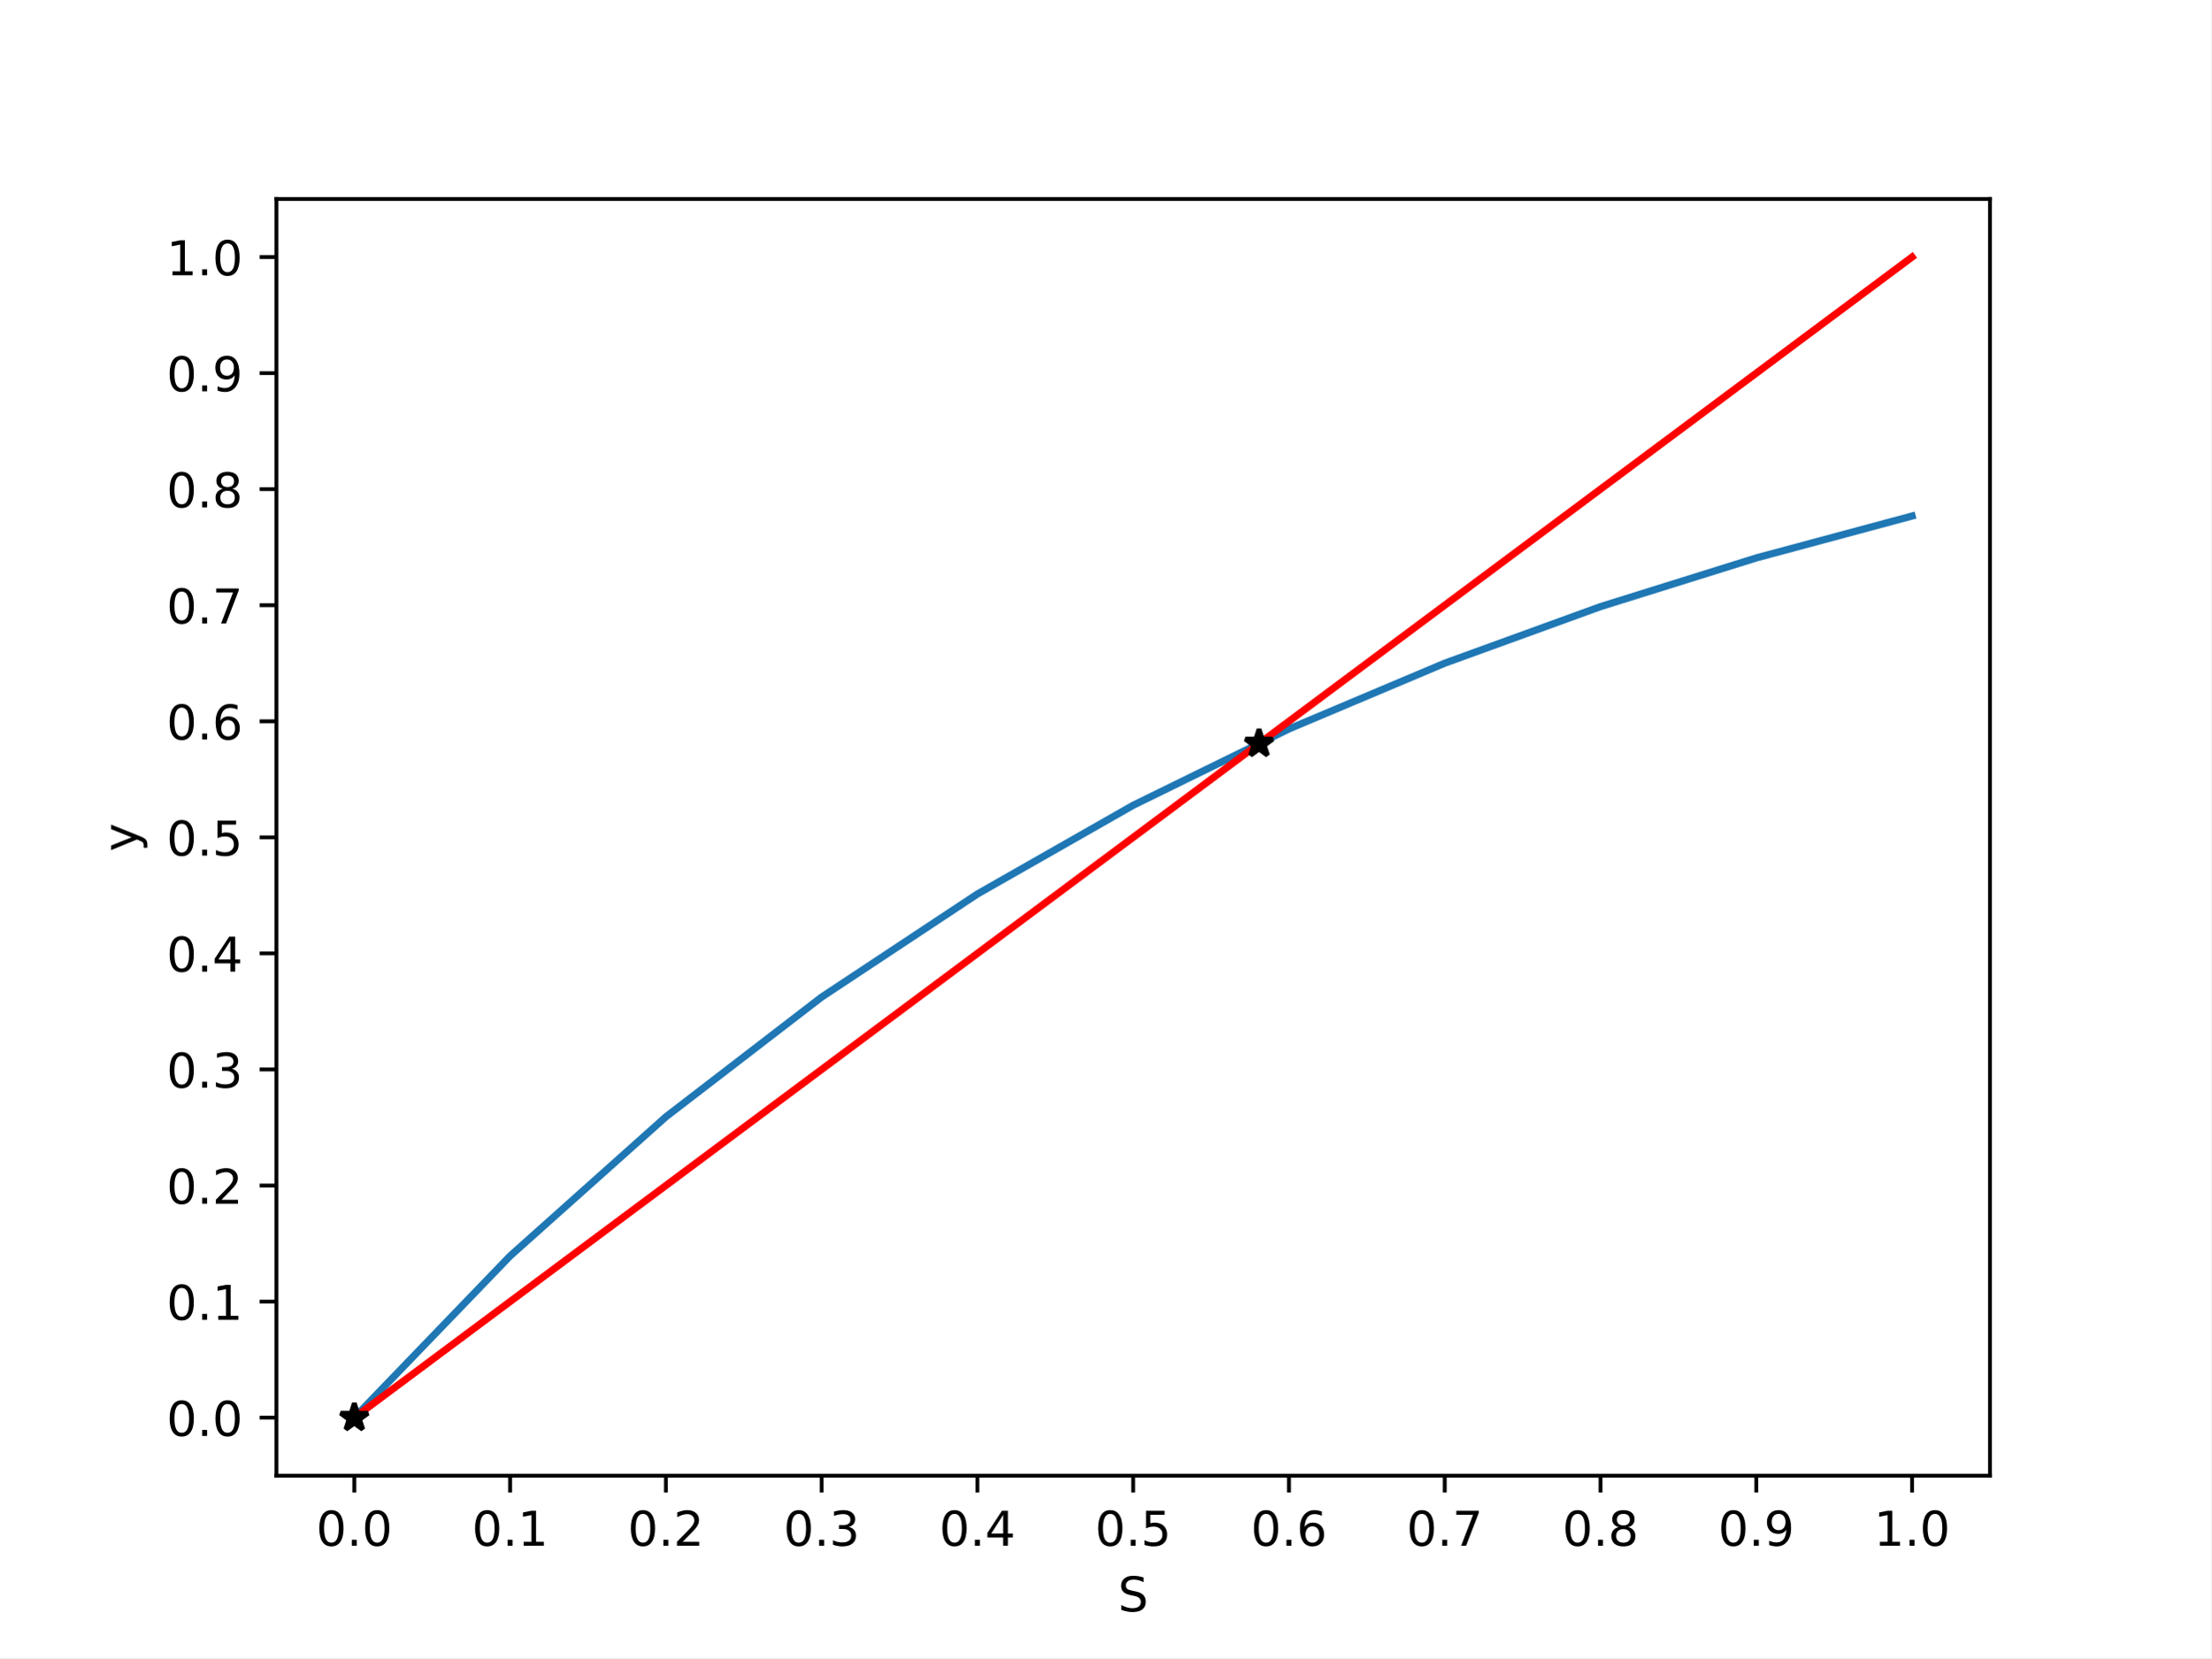
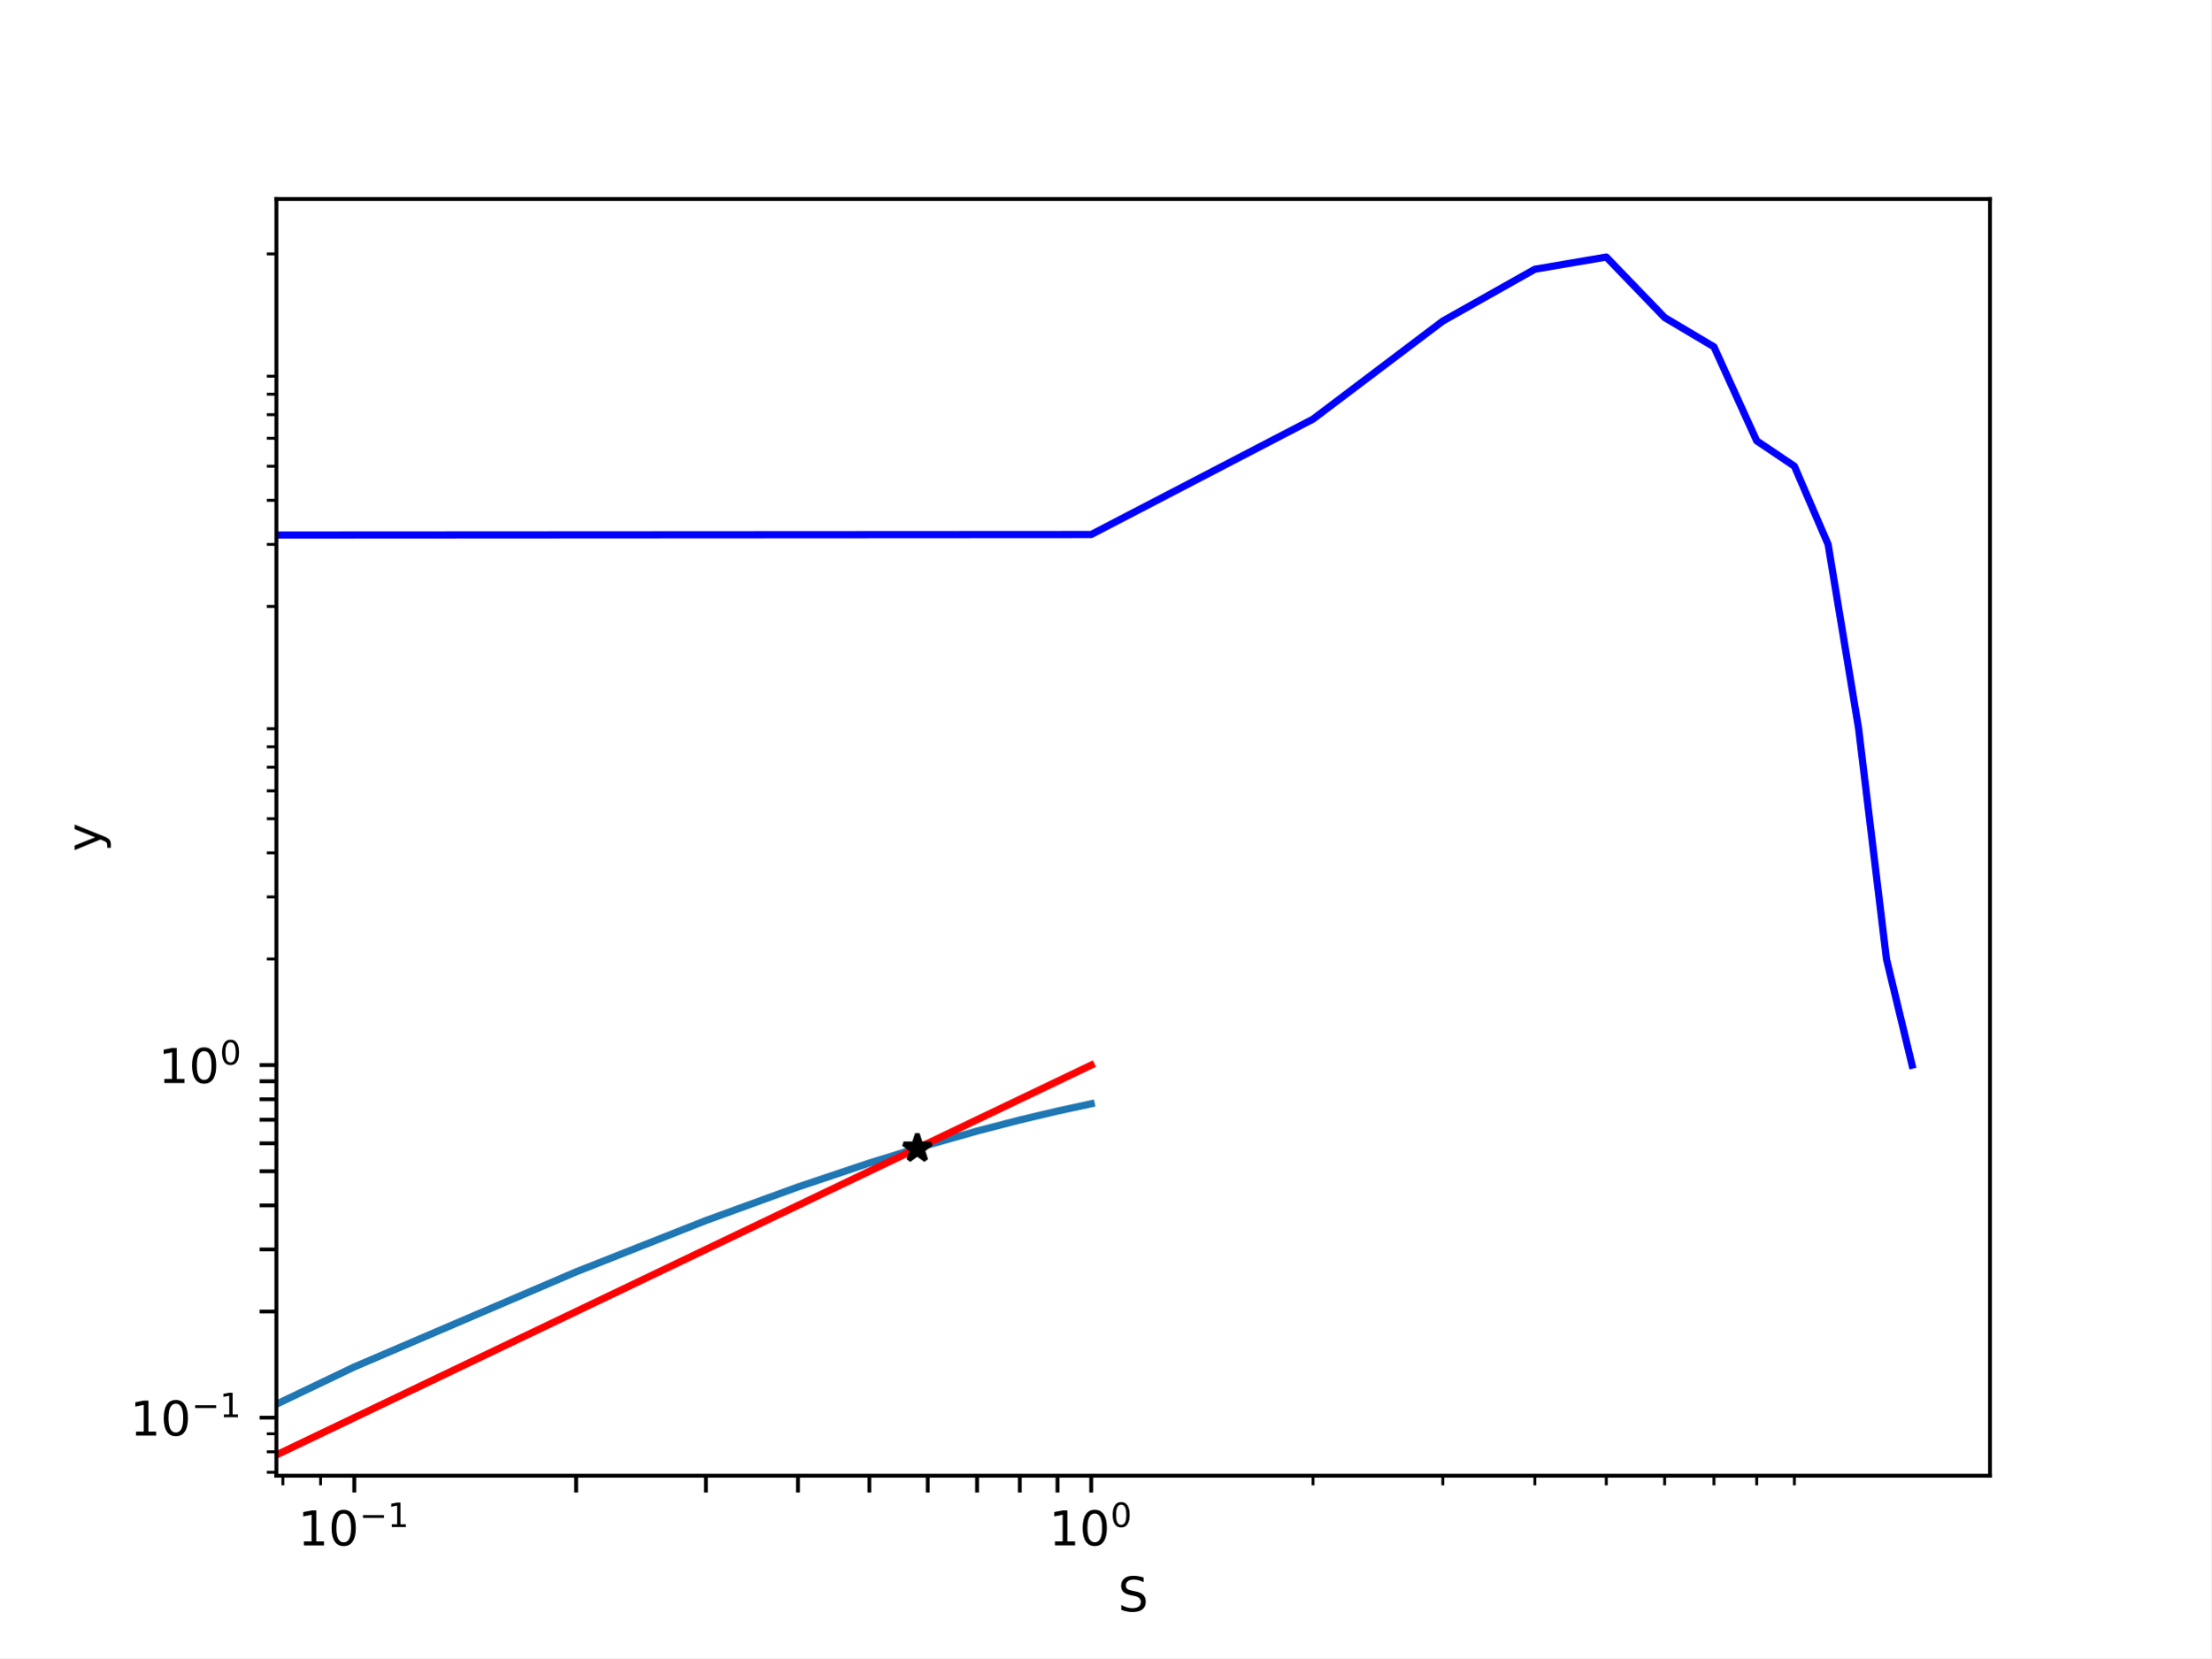
<svg xmlns="http://www.w3.org/2000/svg" xmlns:xlink="http://www.w3.org/1999/xlink" height="345.6pt" version="1.1" viewBox="0 0 460.8 345.6" width="460.8pt">
  <defs>
    <style type="text/css">*{stroke-linecap:butt;stroke-linejoin:round;}</style>
  </defs>
  <g id="figure_1">
    <g id="patch_1">
      <path d="M 0 345.6  L 460.8 345.6  L 460.8 0  L 0 0  z " style="fill:#ffffff;" />
    </g>
    <g id="axes_1">
      <g id="patch_2">
        <path d="M 57.6 307.584  L 414.72 307.584  L 414.72 41.472  L 57.6 41.472  z " style="fill:#ffffff;" />
      </g>
      <g id="matplotlib.axis_1">
        <g id="xtick_1">
          <g id="line2d_1">
            <defs>
-               <path d="M 0 0  L 0 3.5  " id="mc4f5ce9d99" style="stroke:#000000;stroke-width:0.8;" />
-             </defs>
-             <g>
-               <use style="stroke:#000000;stroke-width:0.8;" x="73.833" xlink:href="#mc4f5ce9d99" y="307.584" />
+               <path d="M 0 0  L 0 3.5  " id="med8b6b7d4b" style="stroke:#000000;stroke-width:0.8;" />
+             </defs>
+             <g>
+               <use style="stroke:#000000;stroke-width:0.8;" x="73.833" xlink:href="#med8b6b7d4b" y="307.584" />
            </g>
          </g>
          <g id="text_1">
-             <g transform="translate(65.88116 322.1824)scale(0.1 -0.1)">
+             <g transform="translate(62.08273 322.1824)scale(0.1 -0.1)">
              <defs>
+                 <path d="M 794 531  L 1825 531  L 1825 4091  L 703 3866  L 703 4441  L 1819 4666  L 2450 4666  L 2450 531  L 3481 531  L 3481 0  L 794 0  L 794 531  z " id="DejaVuSans-31" transform="scale(0.015625)" />
                <path d="M 2034 4250  Q 1547 4250 1301 3770  Q 1056 3291 1056 2328  Q 1056 1369 1301 889  Q 1547 409 2034 409  Q 2525 409 2770 889  Q 3016 1369 3016 2328  Q 3016 3291 2770 3770  Q 2525 4250 2034 4250  z M 2034 4750  Q 2819 4750 3233 4129  Q 3647 3509 3647 2328  Q 3647 1150 3233 529  Q 2819 -91 2034 -91  Q 1250 -91 836 529  Q 422 1150 422 2328  Q 422 3509 836 4129  Q 1250 4750 2034 4750  z " id="DejaVuSans-30" transform="scale(0.015625)" />
-                 <path d="M 684 794  L 1344 794  L 1344 0  L 684 0  L 684 794  z " id="DejaVuSans-2e" transform="scale(0.015625)" />
+                 <path d="M 678 2272  L 4684 2272  L 4684 1741  L 678 1741  L 678 2272  z " id="DejaVuSans-2212" transform="scale(0.015625)" />
              </defs>
-               <use xlink:href="#DejaVuSans-30" />
-               <use x="63.623" xlink:href="#DejaVuSans-2e" />
-               <use x="95.41" xlink:href="#DejaVuSans-30" />
+               <use transform="translate(0 0.684375)" xlink:href="#DejaVuSans-31" />
+               <use transform="translate(63.62305 0.684375)" xlink:href="#DejaVuSans-30" />
+               <use transform="translate(128.2031 38.96563)scale(0.7)" xlink:href="#DejaVuSans-2212" />
+               <use transform="translate(186.8555 38.96563)scale(0.7)" xlink:href="#DejaVuSans-31" />
            </g>
          </g>
        </g>
        <g id="xtick_2">
          <g id="line2d_2">
            <g>
-               <use style="stroke:#000000;stroke-width:0.8;" x="106.298" xlink:href="#mc4f5ce9d99" y="307.584" />
-             </g>
-           </g>
-           <g id="text_2">
-             <g transform="translate(98.34662 322.1824)scale(0.1 -0.1)">
-               <defs>
-                 <path d="M 794 531  L 1825 531  L 1825 4091  L 703 3866  L 703 4441  L 1819 4666  L 2450 4666  L 2450 531  L 3481 531  L 3481 0  L 794 0  L 794 531  z " id="DejaVuSans-31" transform="scale(0.015625)" />
-               </defs>
-               <use xlink:href="#DejaVuSans-30" />
-               <use x="63.623" xlink:href="#DejaVuSans-2e" />
-               <use x="95.41" xlink:href="#DejaVuSans-31" />
+               <use style="stroke:#000000;stroke-width:0.8;" x="120.064" xlink:href="#med8b6b7d4b" y="307.584" />
            </g>
          </g>
        </g>
        <g id="xtick_3">
          <g id="line2d_3">
            <g>
-               <use style="stroke:#000000;stroke-width:0.8;" x="138.764" xlink:href="#mc4f5ce9d99" y="307.584" />
-             </g>
-           </g>
-           <g id="text_3">
-             <g transform="translate(130.8121 322.1824)scale(0.1 -0.1)">
-               <defs>
-                 <path d="M 1228 531  L 3431 531  L 3431 0  L 469 0  L 469 531  Q 828 903 1448 1529  Q 2069 2156 2228 2338  Q 2531 2678 2651 2914  Q 2772 3150 2772 3378  Q 2772 3750 2511 3984  Q 2250 4219 1831 4219  Q 1534 4219 1204 4116  Q 875 4013 500 3803  L 500 4441  Q 881 4594 1212 4672  Q 1544 4750 1819 4750  Q 2544 4750 2975 4387  Q 3406 4025 3406 3419  Q 3406 3131 3298 2873  Q 3191 2616 2906 2266  Q 2828 2175 2409 1742  Q 1991 1309 1228 531  z " id="DejaVuSans-32" transform="scale(0.015625)" />
-               </defs>
-               <use xlink:href="#DejaVuSans-30" />
-               <use x="63.623" xlink:href="#DejaVuSans-2e" />
-               <use x="95.41" xlink:href="#DejaVuSans-32" />
+               <use style="stroke:#000000;stroke-width:0.8;" x="147.108" xlink:href="#med8b6b7d4b" y="307.584" />
            </g>
          </g>
        </g>
        <g id="xtick_4">
          <g id="line2d_4">
            <g>
-               <use style="stroke:#000000;stroke-width:0.8;" x="171.229" xlink:href="#mc4f5ce9d99" y="307.584" />
-             </g>
-           </g>
-           <g id="text_4">
-             <g transform="translate(163.2775 322.1824)scale(0.1 -0.1)">
-               <defs>
-                 <path d="M 2597 2516  Q 3050 2419 3304 2112  Q 3559 1806 3559 1356  Q 3559 666 3084 287  Q 2609 -91 1734 -91  Q 1441 -91 1130 -33  Q 819 25 488 141  L 488 750  Q 750 597 1062 519  Q 1375 441 1716 441  Q 2309 441 2620 675  Q 2931 909 2931 1356  Q 2931 1769 2642 2001  Q 2353 2234 1838 2234  L 1294 2234  L 1294 2753  L 1863 2753  Q 2328 2753 2575 2939  Q 2822 3125 2822 3475  Q 2822 3834 2567 4026  Q 2313 4219 1838 4219  Q 1578 4219 1281 4162  Q 984 4106 628 3988  L 628 4550  Q 988 4650 1302 4700  Q 1616 4750 1894 4750  Q 2613 4750 3031 4423  Q 3450 4097 3450 3541  Q 3450 3153 3228 2886  Q 3006 2619 2597 2516  z " id="DejaVuSans-33" transform="scale(0.015625)" />
-               </defs>
-               <use xlink:href="#DejaVuSans-30" />
-               <use x="63.623" xlink:href="#DejaVuSans-2e" />
-               <use x="95.41" xlink:href="#DejaVuSans-33" />
+               <use style="stroke:#000000;stroke-width:0.8;" x="166.296" xlink:href="#med8b6b7d4b" y="307.584" />
            </g>
          </g>
        </g>
        <g id="xtick_5">
          <g id="line2d_5">
            <g>
-               <use style="stroke:#000000;stroke-width:0.8;" x="203.695" xlink:href="#mc4f5ce9d99" y="307.584" />
-             </g>
-           </g>
-           <g id="text_5">
-             <g transform="translate(195.743 322.1824)scale(0.1 -0.1)">
-               <defs>
-                 <path d="M 2419 4116  L 825 1625  L 2419 1625  L 2419 4116  z M 2253 4666  L 3047 4666  L 3047 1625  L 3713 1625  L 3713 1100  L 3047 1100  L 3047 0  L 2419 0  L 2419 1100  L 313 1100  L 313 1709  L 2253 4666  z " id="DejaVuSans-34" transform="scale(0.015625)" />
-               </defs>
-               <use xlink:href="#DejaVuSans-30" />
-               <use x="63.623" xlink:href="#DejaVuSans-2e" />
-               <use x="95.41" xlink:href="#DejaVuSans-34" />
+               <use style="stroke:#000000;stroke-width:0.8;" x="181.179" xlink:href="#med8b6b7d4b" y="307.584" />
            </g>
          </g>
        </g>
        <g id="xtick_6">
          <g id="line2d_6">
            <g>
-               <use style="stroke:#000000;stroke-width:0.8;" x="236.16" xlink:href="#mc4f5ce9d99" y="307.584" />
-             </g>
-           </g>
-           <g id="text_6">
-             <g transform="translate(228.2084 322.1824)scale(0.1 -0.1)">
-               <defs>
-                 <path d="M 691 4666  L 3169 4666  L 3169 4134  L 1269 4134  L 1269 2991  Q 1406 3038 1543 3061  Q 1681 3084 1819 3084  Q 2600 3084 3056 2656  Q 3513 2228 3513 1497  Q 3513 744 3044 326  Q 2575 -91 1722 -91  Q 1428 -91 1123 -41  Q 819 9 494 109  L 494 744  Q 775 591 1075 516  Q 1375 441 1709 441  Q 2250 441 2565 725  Q 2881 1009 2881 1497  Q 2881 1984 2565 2268  Q 2250 2553 1709 2553  Q 1456 2553 1204 2497  Q 953 2441 691 2322  L 691 4666  z " id="DejaVuSans-35" transform="scale(0.015625)" />
-               </defs>
-               <use xlink:href="#DejaVuSans-30" />
-               <use x="63.623" xlink:href="#DejaVuSans-2e" />
-               <use x="95.41" xlink:href="#DejaVuSans-35" />
+               <use style="stroke:#000000;stroke-width:0.8;" x="193.339" xlink:href="#med8b6b7d4b" y="307.584" />
            </g>
          </g>
        </g>
        <g id="xtick_7">
          <g id="line2d_7">
            <g>
-               <use style="stroke:#000000;stroke-width:0.8;" x="268.625" xlink:href="#mc4f5ce9d99" y="307.584" />
-             </g>
-           </g>
-           <g id="text_7">
-             <g transform="translate(260.6739 322.1824)scale(0.1 -0.1)">
-               <defs>
-                 <path d="M 2113 2584  Q 1688 2584 1439 2293  Q 1191 2003 1191 1497  Q 1191 994 1439 701  Q 1688 409 2113 409  Q 2538 409 2786 701  Q 3034 994 3034 1497  Q 3034 2003 2786 2293  Q 2538 2584 2113 2584  z M 3366 4563  L 3366 3988  Q 3128 4100 2886 4159  Q 2644 4219 2406 4219  Q 1781 4219 1451 3797  Q 1122 3375 1075 2522  Q 1259 2794 1537 2939  Q 1816 3084 2150 3084  Q 2853 3084 3261 2657  Q 3669 2231 3669 1497  Q 3669 778 3244 343  Q 2819 -91 2113 -91  Q 1303 -91 875 529  Q 447 1150 447 2328  Q 447 3434 972 4092  Q 1497 4750 2381 4750  Q 2619 4750 2861 4703  Q 3103 4656 3366 4563  z " id="DejaVuSans-36" transform="scale(0.015625)" />
-               </defs>
-               <use xlink:href="#DejaVuSans-30" />
-               <use x="63.623" xlink:href="#DejaVuSans-2e" />
-               <use x="95.41" xlink:href="#DejaVuSans-36" />
+               <use style="stroke:#000000;stroke-width:0.8;" x="203.621" xlink:href="#med8b6b7d4b" y="307.584" />
            </g>
          </g>
        </g>
        <g id="xtick_8">
          <g id="line2d_8">
            <g>
-               <use style="stroke:#000000;stroke-width:0.8;" x="301.091" xlink:href="#mc4f5ce9d99" y="307.584" />
-             </g>
-           </g>
-           <g id="text_8">
-             <g transform="translate(293.1393 322.1824)scale(0.1 -0.1)">
-               <defs>
-                 <path d="M 525 4666  L 3525 4666  L 3525 4397  L 1831 0  L 1172 0  L 2766 4134  L 525 4134  L 525 4666  z " id="DejaVuSans-37" transform="scale(0.015625)" />
-               </defs>
-               <use xlink:href="#DejaVuSans-30" />
-               <use x="63.623" xlink:href="#DejaVuSans-2e" />
-               <use x="95.41" xlink:href="#DejaVuSans-37" />
+               <use style="stroke:#000000;stroke-width:0.8;" x="212.527" xlink:href="#med8b6b7d4b" y="307.584" />
            </g>
          </g>
        </g>
        <g id="xtick_9">
          <g id="line2d_9">
            <g>
-               <use style="stroke:#000000;stroke-width:0.8;" x="333.556" xlink:href="#mc4f5ce9d99" y="307.584" />
-             </g>
-           </g>
-           <g id="text_9">
-             <g transform="translate(325.6048 322.1824)scale(0.1 -0.1)">
-               <defs>
-                 <path d="M 2034 2216  Q 1584 2216 1326 1975  Q 1069 1734 1069 1313  Q 1069 891 1326 650  Q 1584 409 2034 409  Q 2484 409 2743 651  Q 3003 894 3003 1313  Q 3003 1734 2745 1975  Q 2488 2216 2034 2216  z M 1403 2484  Q 997 2584 770 2862  Q 544 3141 544 3541  Q 544 4100 942 4425  Q 1341 4750 2034 4750  Q 2731 4750 3128 4425  Q 3525 4100 3525 3541  Q 3525 3141 3298 2862  Q 3072 2584 2669 2484  Q 3125 2378 3379 2068  Q 3634 1759 3634 1313  Q 3634 634 3220 271  Q 2806 -91 2034 -91  Q 1263 -91 848 271  Q 434 634 434 1313  Q 434 1759 690 2068  Q 947 2378 1403 2484  z M 1172 3481  Q 1172 3119 1398 2916  Q 1625 2713 2034 2713  Q 2441 2713 2670 2916  Q 2900 3119 2900 3481  Q 2900 3844 2670 4047  Q 2441 4250 2034 4250  Q 1625 4250 1398 4047  Q 1172 3844 1172 3481  z " id="DejaVuSans-38" transform="scale(0.015625)" />
-               </defs>
-               <use xlink:href="#DejaVuSans-30" />
-               <use x="63.623" xlink:href="#DejaVuSans-2e" />
-               <use x="95.41" xlink:href="#DejaVuSans-38" />
+               <use style="stroke:#000000;stroke-width:0.8;" x="220.383" xlink:href="#med8b6b7d4b" y="307.584" />
            </g>
          </g>
        </g>
        <g id="xtick_10">
          <g id="line2d_10">
            <g>
-               <use style="stroke:#000000;stroke-width:0.8;" x="366.022" xlink:href="#mc4f5ce9d99" y="307.584" />
-             </g>
-           </g>
-           <g id="text_10">
-             <g transform="translate(358.0703 322.1824)scale(0.1 -0.1)">
-               <defs>
-                 <path d="M 703 97  L 703 672  Q 941 559 1184 500  Q 1428 441 1663 441  Q 2288 441 2617 861  Q 2947 1281 2994 2138  Q 2813 1869 2534 1725  Q 2256 1581 1919 1581  Q 1219 1581 811 2004  Q 403 2428 403 3163  Q 403 3881 828 4315  Q 1253 4750 1959 4750  Q 2769 4750 3195 4129  Q 3622 3509 3622 2328  Q 3622 1225 3098 567  Q 2575 -91 1691 -91  Q 1453 -91 1209 -44  Q 966 3 703 97  z M 1959 2075  Q 2384 2075 2632 2365  Q 2881 2656 2881 3163  Q 2881 3666 2632 3958  Q 2384 4250 1959 4250  Q 1534 4250 1286 3958  Q 1038 3666 1038 3163  Q 1038 2656 1286 2365  Q 1534 2075 1959 2075  z " id="DejaVuSans-39" transform="scale(0.015625)" />
-               </defs>
-               <use xlink:href="#DejaVuSans-30" />
-               <use x="63.623" xlink:href="#DejaVuSans-2e" />
-               <use x="95.41" xlink:href="#DejaVuSans-39" />
+               <use style="stroke:#000000;stroke-width:0.8;" x="227.41" xlink:href="#med8b6b7d4b" y="307.584" />
+             </g>
+           </g>
+           <g id="text_2">
+             <g transform="translate(218.6104 322.1824)scale(0.1 -0.1)">
+               <use transform="translate(0 0.765625)" xlink:href="#DejaVuSans-31" />
+               <use transform="translate(63.62305 0.765625)" xlink:href="#DejaVuSans-30" />
+               <use transform="translate(128.2031 39.04688)scale(0.7)" xlink:href="#DejaVuSans-30" />
            </g>
          </g>
        </g>
        <g id="xtick_11">
          <g id="line2d_11">
-             <g>
-               <use style="stroke:#000000;stroke-width:0.8;" x="398.487" xlink:href="#mc4f5ce9d99" y="307.584" />
-             </g>
-           </g>
-           <g id="text_11">
-             <g transform="translate(390.5357 322.1824)scale(0.1 -0.1)">
-               <use xlink:href="#DejaVuSans-31" />
-               <use x="63.623" xlink:href="#DejaVuSans-2e" />
-               <use x="95.41" xlink:href="#DejaVuSans-30" />
-             </g>
-           </g>
-         </g>
-         <g id="text_12">
+             <defs>
+               <path d="M 0 0  L 0 2  " id="m3e9b057e44" style="stroke:#000000;stroke-width:0.6;" />
+             </defs>
+             <g>
+               <use style="stroke:#000000;stroke-width:0.6;" x="58.95" xlink:href="#m3e9b057e44" y="307.584" />
+             </g>
+           </g>
+         </g>
+         <g id="xtick_12">
+           <g id="line2d_12">
+             <g>
+               <use style="stroke:#000000;stroke-width:0.6;" x="66.805" xlink:href="#m3e9b057e44" y="307.584" />
+             </g>
+           </g>
+         </g>
+         <g id="xtick_13">
+           <g id="line2d_13">
+             <g>
+               <use style="stroke:#000000;stroke-width:0.6;" x="273.642" xlink:href="#m3e9b057e44" y="307.584" />
+             </g>
+           </g>
+         </g>
+         <g id="xtick_14">
+           <g id="line2d_14">
+             <g>
+               <use style="stroke:#000000;stroke-width:0.6;" x="300.686" xlink:href="#m3e9b057e44" y="307.584" />
+             </g>
+           </g>
+         </g>
+         <g id="xtick_15">
+           <g id="line2d_15">
+             <g>
+               <use style="stroke:#000000;stroke-width:0.6;" x="319.873" xlink:href="#m3e9b057e44" y="307.584" />
+             </g>
+           </g>
+         </g>
+         <g id="xtick_16">
+           <g id="line2d_16">
+             <g>
+               <use style="stroke:#000000;stroke-width:0.6;" x="334.757" xlink:href="#m3e9b057e44" y="307.584" />
+             </g>
+           </g>
+         </g>
+         <g id="xtick_17">
+           <g id="line2d_17">
+             <g>
+               <use style="stroke:#000000;stroke-width:0.6;" x="346.917" xlink:href="#m3e9b057e44" y="307.584" />
+             </g>
+           </g>
+         </g>
+         <g id="xtick_18">
+           <g id="line2d_18">
+             <g>
+               <use style="stroke:#000000;stroke-width:0.6;" x="357.199" xlink:href="#m3e9b057e44" y="307.584" />
+             </g>
+           </g>
+         </g>
+         <g id="xtick_19">
+           <g id="line2d_19">
+             <g>
+               <use style="stroke:#000000;stroke-width:0.6;" x="366.105" xlink:href="#m3e9b057e44" y="307.584" />
+             </g>
+           </g>
+         </g>
+         <g id="xtick_20">
+           <g id="line2d_20">
+             <g>
+               <use style="stroke:#000000;stroke-width:0.6;" x="373.961" xlink:href="#m3e9b057e44" y="307.584" />
+             </g>
+           </g>
+         </g>
+         <g id="text_3">
          <g transform="translate(232.9858 335.8606)scale(0.1 -0.1)">
            <defs>
              <path d="M 3425 4513  L 3425 3897  Q 3066 4069 2747 4153  Q 2428 4238 2131 4238  Q 1616 4238 1336 4038  Q 1056 3838 1056 3469  Q 1056 3159 1242 3001  Q 1428 2844 1947 2747  L 2328 2669  Q 3034 2534 3370 2195  Q 3706 1856 3706 1288  Q 3706 609 3251 259  Q 2797 -91 1919 -91  Q 1588 -91 1214 -16  Q 841 59 441 206  L 441 856  Q 825 641 1194 531  Q 1563 422 1919 422  Q 2459 422 2753 634  Q 3047 847 3047 1241  Q 3047 1584 2836 1778  Q 2625 1972 2144 2069  L 1759 2144  Q 1053 2284 737 2584  Q 422 2884 422 3419  Q 422 4038 858 4394  Q 1294 4750 2059 4750  Q 2388 4750 2728 4690  Q 3069 4631 3425 4513  z " id="DejaVuSans-53" transform="scale(0.015625)" />
            </defs>
            <use xlink:href="#DejaVuSans-53" />
          </g>
        </g>
      </g>
      <g id="matplotlib.axis_2">
        <g id="ytick_1">
-           <g id="line2d_12">
-             <defs>
-               <path d="M 0 0  L -3.5 0  " id="md08939d651" style="stroke:#000000;stroke-width:0.8;" />
-             </defs>
-             <g>
-               <use style="stroke:#000000;stroke-width:0.8;" x="57.6" xlink:href="#md08939d651" y="295.488" />
-             </g>
-           </g>
-           <g id="text_13">
-             <g transform="translate(34.69687 299.2872)scale(0.1 -0.1)">
-               <use xlink:href="#DejaVuSans-30" />
-               <use x="63.623" xlink:href="#DejaVuSans-2e" />
-               <use x="95.41" xlink:href="#DejaVuSans-30" />
+           <g id="line2d_21">
+             <defs>
+               <path d="M 0 0  L -3.5 0  " id="m2b4e16c32f" style="stroke:#000000;stroke-width:0.8;" />
+             </defs>
+             <g>
+               <use style="stroke:#000000;stroke-width:0.8;" x="57.6" xlink:href="#m2b4e16c32f" y="295.488" />
+             </g>
+           </g>
+           <g id="text_4">
+             <g transform="translate(27.1 299.2872)scale(0.1 -0.1)">
+               <use transform="translate(0 0.684375)" xlink:href="#DejaVuSans-31" />
+               <use transform="translate(63.62305 0.684375)" xlink:href="#DejaVuSans-30" />
+               <use transform="translate(128.2031 38.96563)scale(0.7)" xlink:href="#DejaVuSans-2212" />
+               <use transform="translate(186.8555 38.96563)scale(0.7)" xlink:href="#DejaVuSans-31" />
            </g>
          </g>
        </g>
        <g id="ytick_2">
-           <g id="line2d_13">
-             <g>
-               <use style="stroke:#000000;stroke-width:0.8;" x="57.6" xlink:href="#md08939d651" y="271.296" />
-             </g>
-           </g>
-           <g id="text_14">
-             <g transform="translate(34.69687 275.0952)scale(0.1 -0.1)">
-               <use xlink:href="#DejaVuSans-30" />
-               <use x="63.623" xlink:href="#DejaVuSans-2e" />
-               <use x="95.41" xlink:href="#DejaVuSans-31" />
+           <g id="line2d_22">
+             <g>
+               <use style="stroke:#000000;stroke-width:0.8;" x="57.6" xlink:href="#m2b4e16c32f" y="273.368" />
            </g>
          </g>
        </g>
        <g id="ytick_3">
-           <g id="line2d_14">
-             <g>
-               <use style="stroke:#000000;stroke-width:0.8;" x="57.6" xlink:href="#md08939d651" y="247.104" />
-             </g>
-           </g>
-           <g id="text_15">
-             <g transform="translate(34.69687 250.9032)scale(0.1 -0.1)">
-               <use xlink:href="#DejaVuSans-30" />
-               <use x="63.623" xlink:href="#DejaVuSans-2e" />
-               <use x="95.41" xlink:href="#DejaVuSans-32" />
+           <g id="line2d_23">
+             <g>
+               <use style="stroke:#000000;stroke-width:0.8;" x="57.6" xlink:href="#m2b4e16c32f" y="260.428" />
            </g>
          </g>
        </g>
        <g id="ytick_4">
-           <g id="line2d_15">
-             <g>
-               <use style="stroke:#000000;stroke-width:0.8;" x="57.6" xlink:href="#md08939d651" y="222.912" />
-             </g>
-           </g>
-           <g id="text_16">
-             <g transform="translate(34.69687 226.7112)scale(0.1 -0.1)">
-               <use xlink:href="#DejaVuSans-30" />
-               <use x="63.623" xlink:href="#DejaVuSans-2e" />
-               <use x="95.41" xlink:href="#DejaVuSans-33" />
+           <g id="line2d_24">
+             <g>
+               <use style="stroke:#000000;stroke-width:0.8;" x="57.6" xlink:href="#m2b4e16c32f" y="251.248" />
            </g>
          </g>
        </g>
        <g id="ytick_5">
-           <g id="line2d_16">
-             <g>
-               <use style="stroke:#000000;stroke-width:0.8;" x="57.6" xlink:href="#md08939d651" y="198.72" />
-             </g>
-           </g>
-           <g id="text_17">
-             <g transform="translate(34.69687 202.5192)scale(0.1 -0.1)">
-               <use xlink:href="#DejaVuSans-30" />
-               <use x="63.623" xlink:href="#DejaVuSans-2e" />
-               <use x="95.41" xlink:href="#DejaVuSans-34" />
+           <g id="line2d_25">
+             <g>
+               <use style="stroke:#000000;stroke-width:0.8;" x="57.6" xlink:href="#m2b4e16c32f" y="244.127" />
            </g>
          </g>
        </g>
        <g id="ytick_6">
-           <g id="line2d_17">
-             <g>
-               <use style="stroke:#000000;stroke-width:0.8;" x="57.6" xlink:href="#md08939d651" y="174.528" />
-             </g>
-           </g>
-           <g id="text_18">
-             <g transform="translate(34.69687 178.3272)scale(0.1 -0.1)">
-               <use xlink:href="#DejaVuSans-30" />
-               <use x="63.623" xlink:href="#DejaVuSans-2e" />
-               <use x="95.41" xlink:href="#DejaVuSans-35" />
+           <g id="line2d_26">
+             <g>
+               <use style="stroke:#000000;stroke-width:0.8;" x="57.6" xlink:href="#m2b4e16c32f" y="238.308" />
            </g>
          </g>
        </g>
        <g id="ytick_7">
-           <g id="line2d_18">
-             <g>
-               <use style="stroke:#000000;stroke-width:0.8;" x="57.6" xlink:href="#md08939d651" y="150.336" />
-             </g>
-           </g>
-           <g id="text_19">
-             <g transform="translate(34.69687 154.1352)scale(0.1 -0.1)">
-               <use xlink:href="#DejaVuSans-30" />
-               <use x="63.623" xlink:href="#DejaVuSans-2e" />
-               <use x="95.41" xlink:href="#DejaVuSans-36" />
+           <g id="line2d_27">
+             <g>
+               <use style="stroke:#000000;stroke-width:0.8;" x="57.6" xlink:href="#m2b4e16c32f" y="233.389" />
            </g>
          </g>
        </g>
        <g id="ytick_8">
-           <g id="line2d_19">
-             <g>
-               <use style="stroke:#000000;stroke-width:0.8;" x="57.6" xlink:href="#md08939d651" y="126.144" />
-             </g>
-           </g>
-           <g id="text_20">
-             <g transform="translate(34.69687 129.9432)scale(0.1 -0.1)">
-               <use xlink:href="#DejaVuSans-30" />
-               <use x="63.623" xlink:href="#DejaVuSans-2e" />
-               <use x="95.41" xlink:href="#DejaVuSans-37" />
+           <g id="line2d_28">
+             <g>
+               <use style="stroke:#000000;stroke-width:0.8;" x="57.6" xlink:href="#m2b4e16c32f" y="229.128" />
            </g>
          </g>
        </g>
        <g id="ytick_9">
-           <g id="line2d_20">
-             <g>
-               <use style="stroke:#000000;stroke-width:0.8;" x="57.6" xlink:href="#md08939d651" y="101.952" />
-             </g>
-           </g>
-           <g id="text_21">
-             <g transform="translate(34.69687 105.7512)scale(0.1 -0.1)">
-               <use xlink:href="#DejaVuSans-30" />
-               <use x="63.623" xlink:href="#DejaVuSans-2e" />
-               <use x="95.41" xlink:href="#DejaVuSans-38" />
+           <g id="line2d_29">
+             <g>
+               <use style="stroke:#000000;stroke-width:0.8;" x="57.6" xlink:href="#m2b4e16c32f" y="225.369" />
            </g>
          </g>
        </g>
        <g id="ytick_10">
-           <g id="line2d_21">
-             <g>
-               <use style="stroke:#000000;stroke-width:0.8;" x="57.6" xlink:href="#md08939d651" y="77.76" />
-             </g>
-           </g>
-           <g id="text_22">
-             <g transform="translate(34.69687 81.55922)scale(0.1 -0.1)">
-               <use xlink:href="#DejaVuSans-30" />
-               <use x="63.623" xlink:href="#DejaVuSans-2e" />
-               <use x="95.41" xlink:href="#DejaVuSans-39" />
+           <g id="line2d_30">
+             <g>
+               <use style="stroke:#000000;stroke-width:0.8;" x="57.6" xlink:href="#m2b4e16c32f" y="222.006" />
+             </g>
+           </g>
+           <g id="text_5">
+             <g transform="translate(33 225.8057)scale(0.1 -0.1)">
+               <use transform="translate(0 0.765625)" xlink:href="#DejaVuSans-31" />
+               <use transform="translate(63.62305 0.765625)" xlink:href="#DejaVuSans-30" />
+               <use transform="translate(128.2031 39.04688)scale(0.7)" xlink:href="#DejaVuSans-30" />
            </g>
          </g>
        </g>
        <g id="ytick_11">
-           <g id="line2d_22">
-             <g>
-               <use style="stroke:#000000;stroke-width:0.8;" x="57.6" xlink:href="#md08939d651" y="53.568" />
-             </g>
-           </g>
-           <g id="text_23">
-             <g transform="translate(34.69687 57.36722)scale(0.1 -0.1)">
-               <use xlink:href="#DejaVuSans-31" />
-               <use x="63.623" xlink:href="#DejaVuSans-2e" />
-               <use x="95.41" xlink:href="#DejaVuSans-30" />
-             </g>
-           </g>
-         </g>
-         <g id="text_24">
-           <g transform="translate(28.61719 177.4874)rotate(-90)scale(0.1 -0.1)">
+           <g id="line2d_31">
+             <defs>
+               <path d="M 0 0  L -2 0  " id="m770177d5e1" style="stroke:#000000;stroke-width:0.6;" />
+             </defs>
+             <g>
+               <use style="stroke:#000000;stroke-width:0.6;" x="57.6" xlink:href="#m770177d5e1" y="306.87" />
+             </g>
+           </g>
+         </g>
+         <g id="ytick_12">
+           <g id="line2d_32">
+             <g>
+               <use style="stroke:#000000;stroke-width:0.6;" x="57.6" xlink:href="#m770177d5e1" y="302.609" />
+             </g>
+           </g>
+         </g>
+         <g id="ytick_13">
+           <g id="line2d_33">
+             <g>
+               <use style="stroke:#000000;stroke-width:0.6;" x="57.6" xlink:href="#m770177d5e1" y="298.85" />
+             </g>
+           </g>
+         </g>
+         <g id="ytick_14">
+           <g id="line2d_34">
+             <g>
+               <use style="stroke:#000000;stroke-width:0.6;" x="57.6" xlink:href="#m770177d5e1" y="199.886" />
+             </g>
+           </g>
+         </g>
+         <g id="ytick_15">
+           <g id="line2d_35">
+             <g>
+               <use style="stroke:#000000;stroke-width:0.6;" x="57.6" xlink:href="#m770177d5e1" y="186.947" />
+             </g>
+           </g>
+         </g>
+         <g id="ytick_16">
+           <g id="line2d_36">
+             <g>
+               <use style="stroke:#000000;stroke-width:0.6;" x="57.6" xlink:href="#m770177d5e1" y="177.766" />
+             </g>
+           </g>
+         </g>
+         <g id="ytick_17">
+           <g id="line2d_37">
+             <g>
+               <use style="stroke:#000000;stroke-width:0.6;" x="57.6" xlink:href="#m770177d5e1" y="170.645" />
+             </g>
+           </g>
+         </g>
+         <g id="ytick_18">
+           <g id="line2d_38">
+             <g>
+               <use style="stroke:#000000;stroke-width:0.6;" x="57.6" xlink:href="#m770177d5e1" y="164.827" />
+             </g>
+           </g>
+         </g>
+         <g id="ytick_19">
+           <g id="line2d_39">
+             <g>
+               <use style="stroke:#000000;stroke-width:0.6;" x="57.6" xlink:href="#m770177d5e1" y="159.907" />
+             </g>
+           </g>
+         </g>
+         <g id="ytick_20">
+           <g id="line2d_40">
+             <g>
+               <use style="stroke:#000000;stroke-width:0.6;" x="57.6" xlink:href="#m770177d5e1" y="155.646" />
+             </g>
+           </g>
+         </g>
+         <g id="ytick_21">
+           <g id="line2d_41">
+             <g>
+               <use style="stroke:#000000;stroke-width:0.6;" x="57.6" xlink:href="#m770177d5e1" y="151.887" />
+             </g>
+           </g>
+         </g>
+         <g id="ytick_22">
+           <g id="line2d_42">
+             <g>
+               <use style="stroke:#000000;stroke-width:0.6;" x="57.6" xlink:href="#m770177d5e1" y="126.405" />
+             </g>
+           </g>
+         </g>
+         <g id="ytick_23">
+           <g id="line2d_43">
+             <g>
+               <use style="stroke:#000000;stroke-width:0.6;" x="57.6" xlink:href="#m770177d5e1" y="113.465" />
+             </g>
+           </g>
+         </g>
+         <g id="ytick_24">
+           <g id="line2d_44">
+             <g>
+               <use style="stroke:#000000;stroke-width:0.6;" x="57.6" xlink:href="#m770177d5e1" y="104.285" />
+             </g>
+           </g>
+         </g>
+         <g id="ytick_25">
+           <g id="line2d_45">
+             <g>
+               <use style="stroke:#000000;stroke-width:0.6;" x="57.6" xlink:href="#m770177d5e1" y="97.164" />
+             </g>
+           </g>
+         </g>
+         <g id="ytick_26">
+           <g id="line2d_46">
+             <g>
+               <use style="stroke:#000000;stroke-width:0.6;" x="57.6" xlink:href="#m770177d5e1" y="91.345" />
+             </g>
+           </g>
+         </g>
+         <g id="ytick_27">
+           <g id="line2d_47">
+             <g>
+               <use style="stroke:#000000;stroke-width:0.6;" x="57.6" xlink:href="#m770177d5e1" y="86.426" />
+             </g>
+           </g>
+         </g>
+         <g id="ytick_28">
+           <g id="line2d_48">
+             <g>
+               <use style="stroke:#000000;stroke-width:0.6;" x="57.6" xlink:href="#m770177d5e1" y="82.165" />
+             </g>
+           </g>
+         </g>
+         <g id="ytick_29">
+           <g id="line2d_49">
+             <g>
+               <use style="stroke:#000000;stroke-width:0.6;" x="57.6" xlink:href="#m770177d5e1" y="78.406" />
+             </g>
+           </g>
+         </g>
+         <g id="ytick_30">
+           <g id="line2d_50">
+             <g>
+               <use style="stroke:#000000;stroke-width:0.6;" x="57.6" xlink:href="#m770177d5e1" y="52.923" />
+             </g>
+           </g>
+         </g>
+         <g id="text_6">
+           <g transform="translate(21.02031 177.4874)rotate(-90)scale(0.1 -0.1)">
            <defs>
              <path d="M 2059 -325  Q 1816 -950 1584 -1140  Q 1353 -1331 966 -1331  L 506 -1331  L 506 -850  L 844 -850  Q 1081 -850 1212 -737  Q 1344 -625 1503 -206  L 1606 56  L 191 3500  L 800 3500  L 1894 763  L 2988 3500  L 3597 3500  L 2059 -325  z " id="DejaVuSans-79" transform="scale(0.015625)" />
            </defs>
            <use xlink:href="#DejaVuSans-79" />
          </g>
        </g>
      </g>
-       <g id="line2d_23">
-         <path clip-path="url(#p675039e927)" d="M 73.833 295.488  L 106.298 261.79  L 138.764 232.787  L 171.229 207.823  L 203.695 186.337  L 236.16 167.843  L 268.625 151.925  L 301.091 138.225  L 333.556 126.433  L 366.022 116.283  L 398.487 107.548  " style="fill:none;stroke:#1f77b4;stroke-linecap:square;stroke-width:1.5;" />
-       </g>
-       <g id="line2d_24">
-         <path clip-path="url(#p675039e927)" d="M 73.833 295.488  L 106.298 271.296  L 138.764 247.104  L 171.229 222.912  L 203.695 198.72  L 236.16 174.528  L 268.625 150.336  L 301.091 126.144  L 333.556 101.952  L 366.022 77.76  L 398.487 53.568  " style="fill:none;stroke:#ff0000;stroke-linecap:square;stroke-width:1.5;" />
-       </g>
-       <g id="line2d_25">
+       <g id="line2d_51">
+         <path clip-path="url(#pb3318555e9)" d="M -1 111.537  L 227.41 111.406  L 273.642 87.351  L 300.686 66.917  L 319.873 56.109  L 334.757 53.568  L 346.917 66.183  L 357.199 72.293  L 366.105 91.882  L 373.961 97.164  L 380.988 113.465  L 387.345 151.887  L 393.149 199.886  L 398.487 222.006  " style="fill:none;stroke:#0000ff;stroke-linecap:square;stroke-width:1.5;" />
+       </g>
+       <g id="line2d_52">
+         <path clip-path="url(#pb3318555e9)" d="M -1 320.722  L 73.833 284.912  L 120.064 265.096  L 147.108 254.4  L 166.296 247.405  L 181.179 242.41  L 193.339 238.66  L 203.621 235.751  L 212.527 233.443  L 220.383 231.583  L 227.41 230.064  " style="fill:none;stroke:#1f77b4;stroke-linecap:square;stroke-width:1.5;" />
+       </g>
+       <g id="line2d_53">
+         <path clip-path="url(#pb3318555e9)" d="M -1 331.293  L 73.833 295.488  L 120.064 273.368  L 147.108 260.428  L 166.296 251.248  L 181.179 244.127  L 193.339 238.308  L 203.621 233.389  L 212.527 229.128  L 220.383 225.369  L 227.41 222.006  " style="fill:none;stroke:#ff0000;stroke-linecap:square;stroke-width:1.5;" />
+       </g>
+       <g id="line2d_54">
        <defs>
-           <path d="M 0 -3  L -0.674 -0.927  L -2.853 -0.927  L -1.09 0.354  L -1.763 2.427  L -0 1.146  L 1.763 2.427  L 1.09 0.354  L 2.853 -0.927  L 0.674 -0.927  z " id="m701209ad40" style="stroke:#000000;stroke-linejoin:bevel;" />
+           <path d="M 0 -3  L -0.674 -0.927  L -2.853 -0.927  L -1.09 0.354  L -1.763 2.427  L -0 1.146  L 1.763 2.427  L 1.09 0.354  L 2.853 -0.927  L 0.674 -0.927  z " id="m75c8daa6cd" style="stroke:#000000;stroke-linejoin:bevel;" />
        </defs>
-         <g clip-path="url(#p675039e927)">
-           <use style="stroke:#000000;stroke-linejoin:bevel;" x="73.833" xlink:href="#m701209ad40" y="295.488" />
-           <use style="stroke:#000000;stroke-linejoin:bevel;" x="262.39" xlink:href="#m701209ad40" y="154.983" />
+         <g clip-path="url(#pb3318555e9)">
+           <use style="stroke:#000000;stroke-linejoin:bevel;" x="-1" xlink:href="#m75c8daa6cd" y="331.293" />
+           <use style="stroke:#000000;stroke-linejoin:bevel;" x="191.169" xlink:href="#m75c8daa6cd" y="239.347" />
        </g>
      </g>
      <g id="patch_3">
        <path d="M 57.6 307.584  L 57.6 41.472  " style="fill:none;stroke:#000000;stroke-linecap:square;stroke-linejoin:miter;stroke-width:0.8;" />
      </g>
      <g id="patch_4">
        <path d="M 414.72 307.584  L 414.72 41.472  " style="fill:none;stroke:#000000;stroke-linecap:square;stroke-linejoin:miter;stroke-width:0.8;" />
      </g>
      <g id="patch_5">
        <path d="M 57.6 307.584  L 414.72 307.584  " style="fill:none;stroke:#000000;stroke-linecap:square;stroke-linejoin:miter;stroke-width:0.8;" />
      </g>
      <g id="patch_6">
        <path d="M 57.6 41.472  L 414.72 41.472  " style="fill:none;stroke:#000000;stroke-linecap:square;stroke-linejoin:miter;stroke-width:0.8;" />
      </g>
    </g>
  </g>
  <defs>
-     <clipPath id="p675039e927">
+     <clipPath id="pb3318555e9">
      <rect height="266.112" width="357.12" x="57.6" y="41.472" />
    </clipPath>
  </defs>
</svg>
